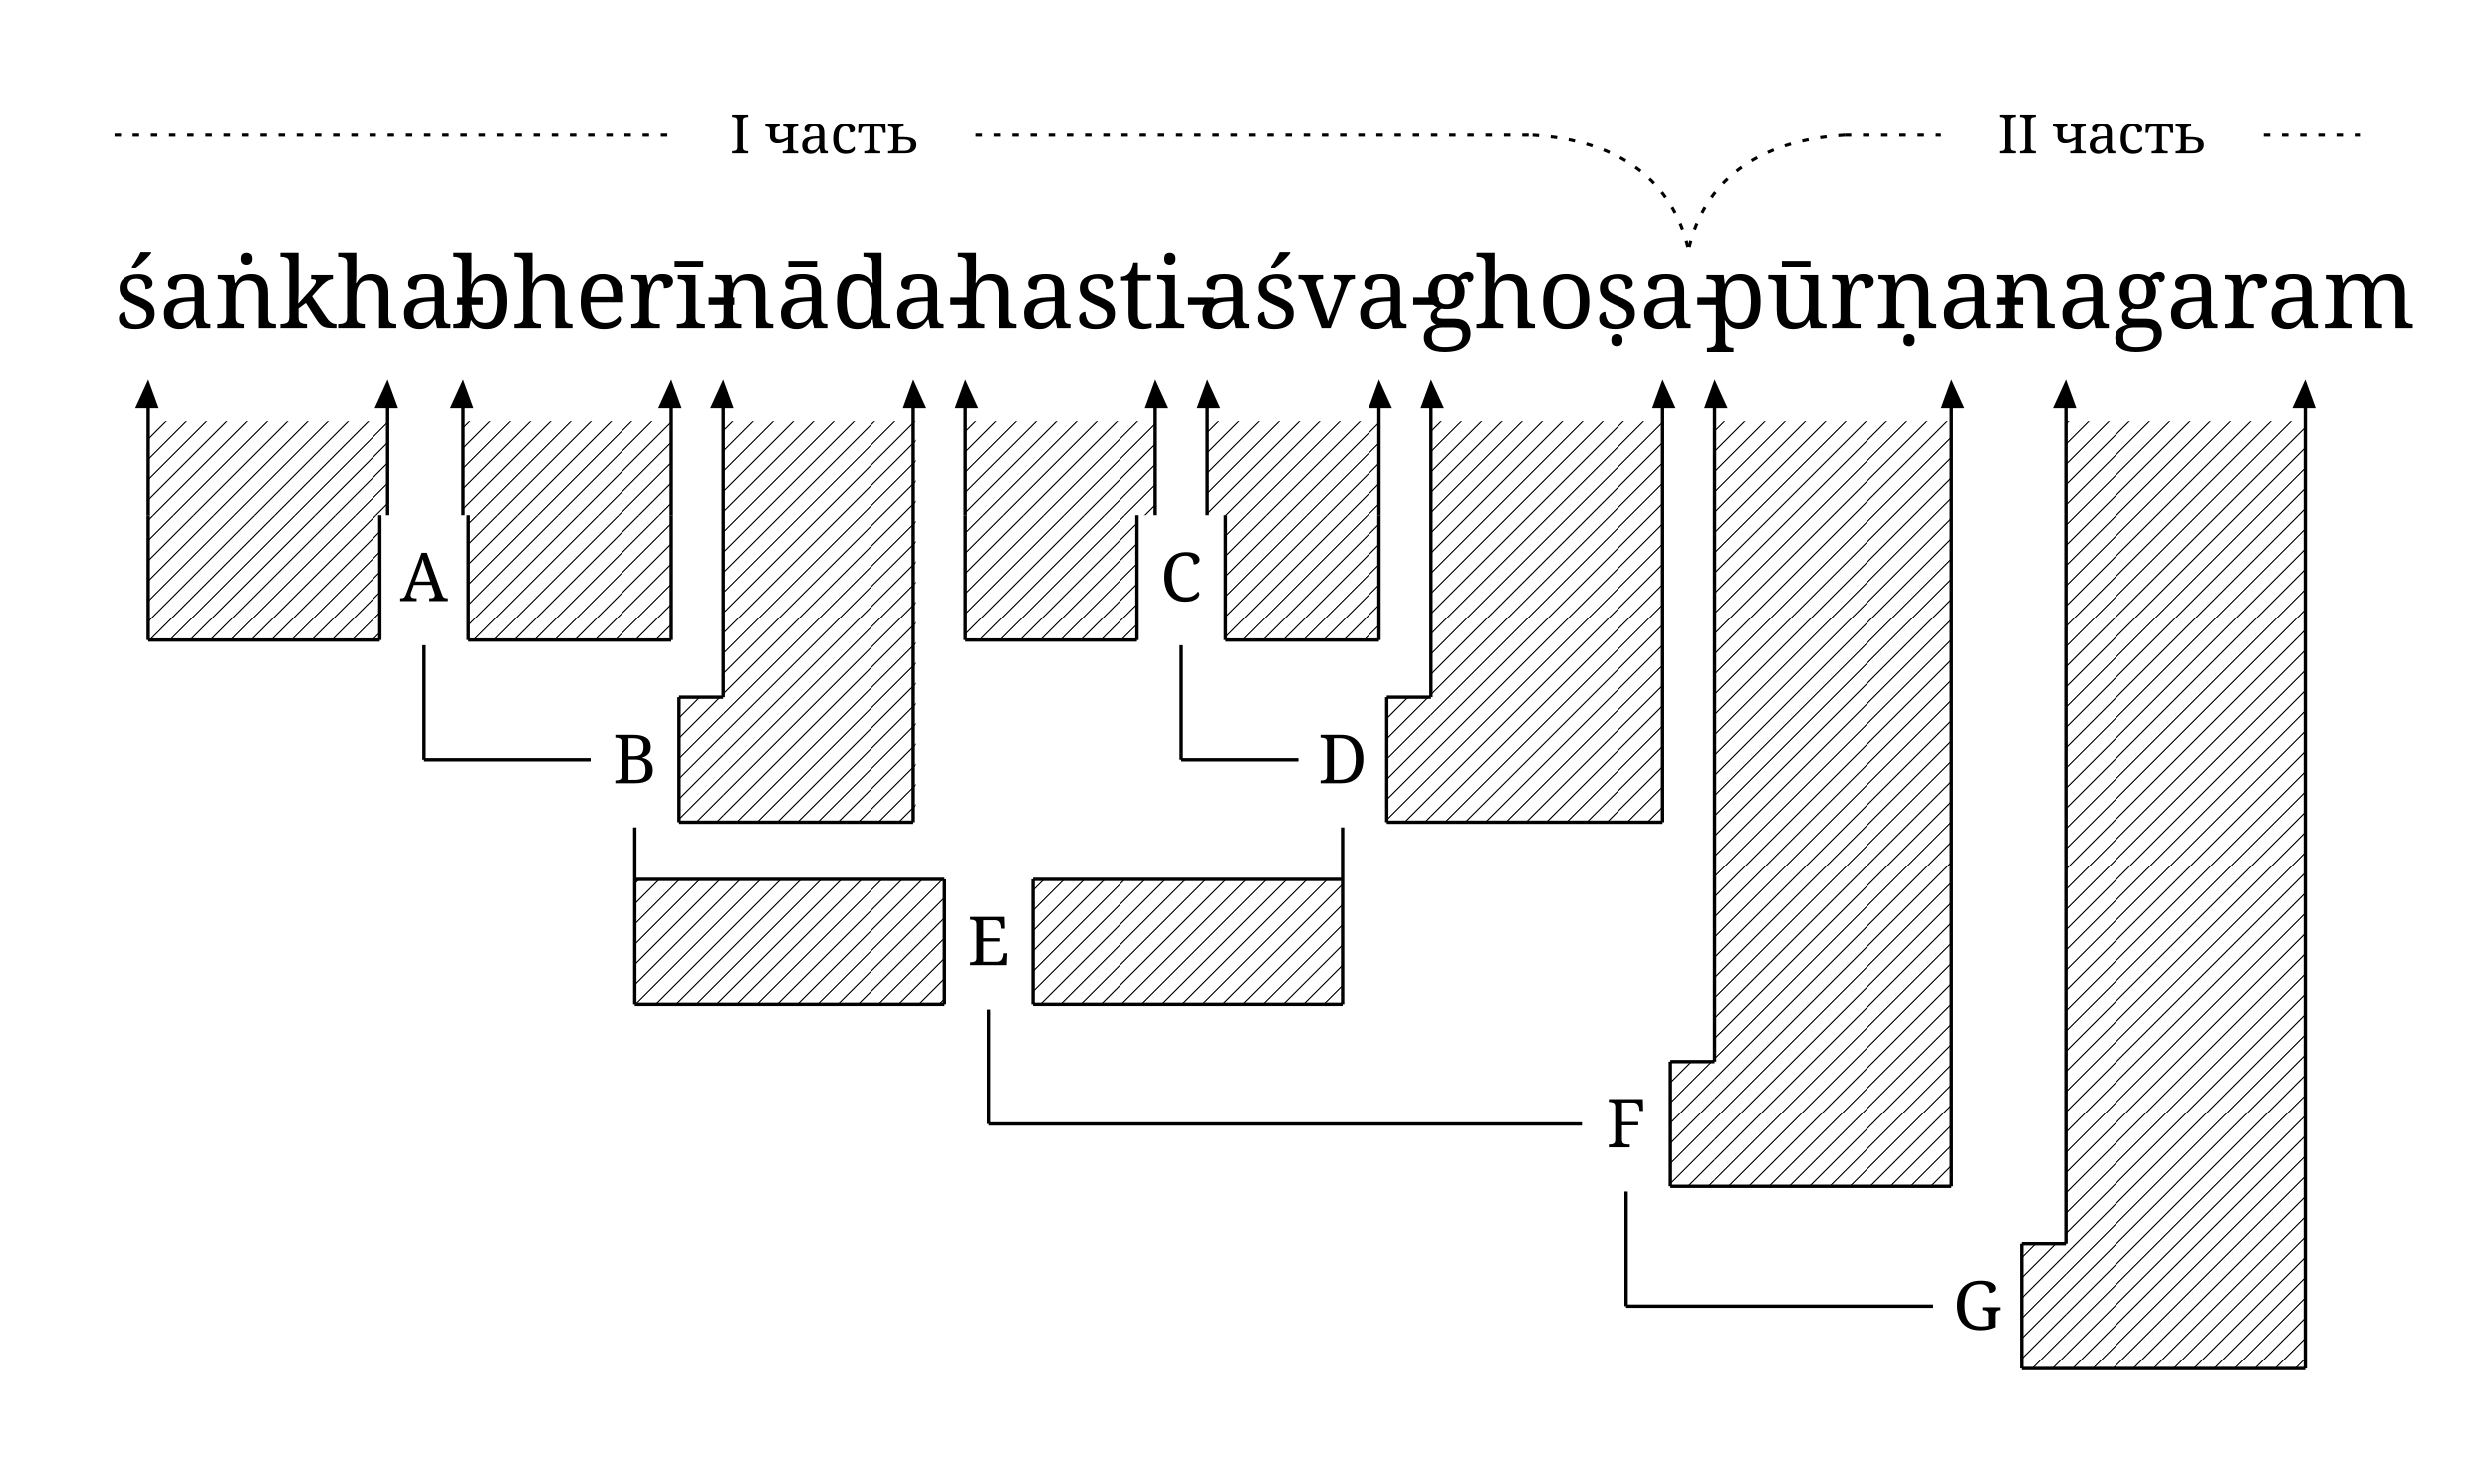
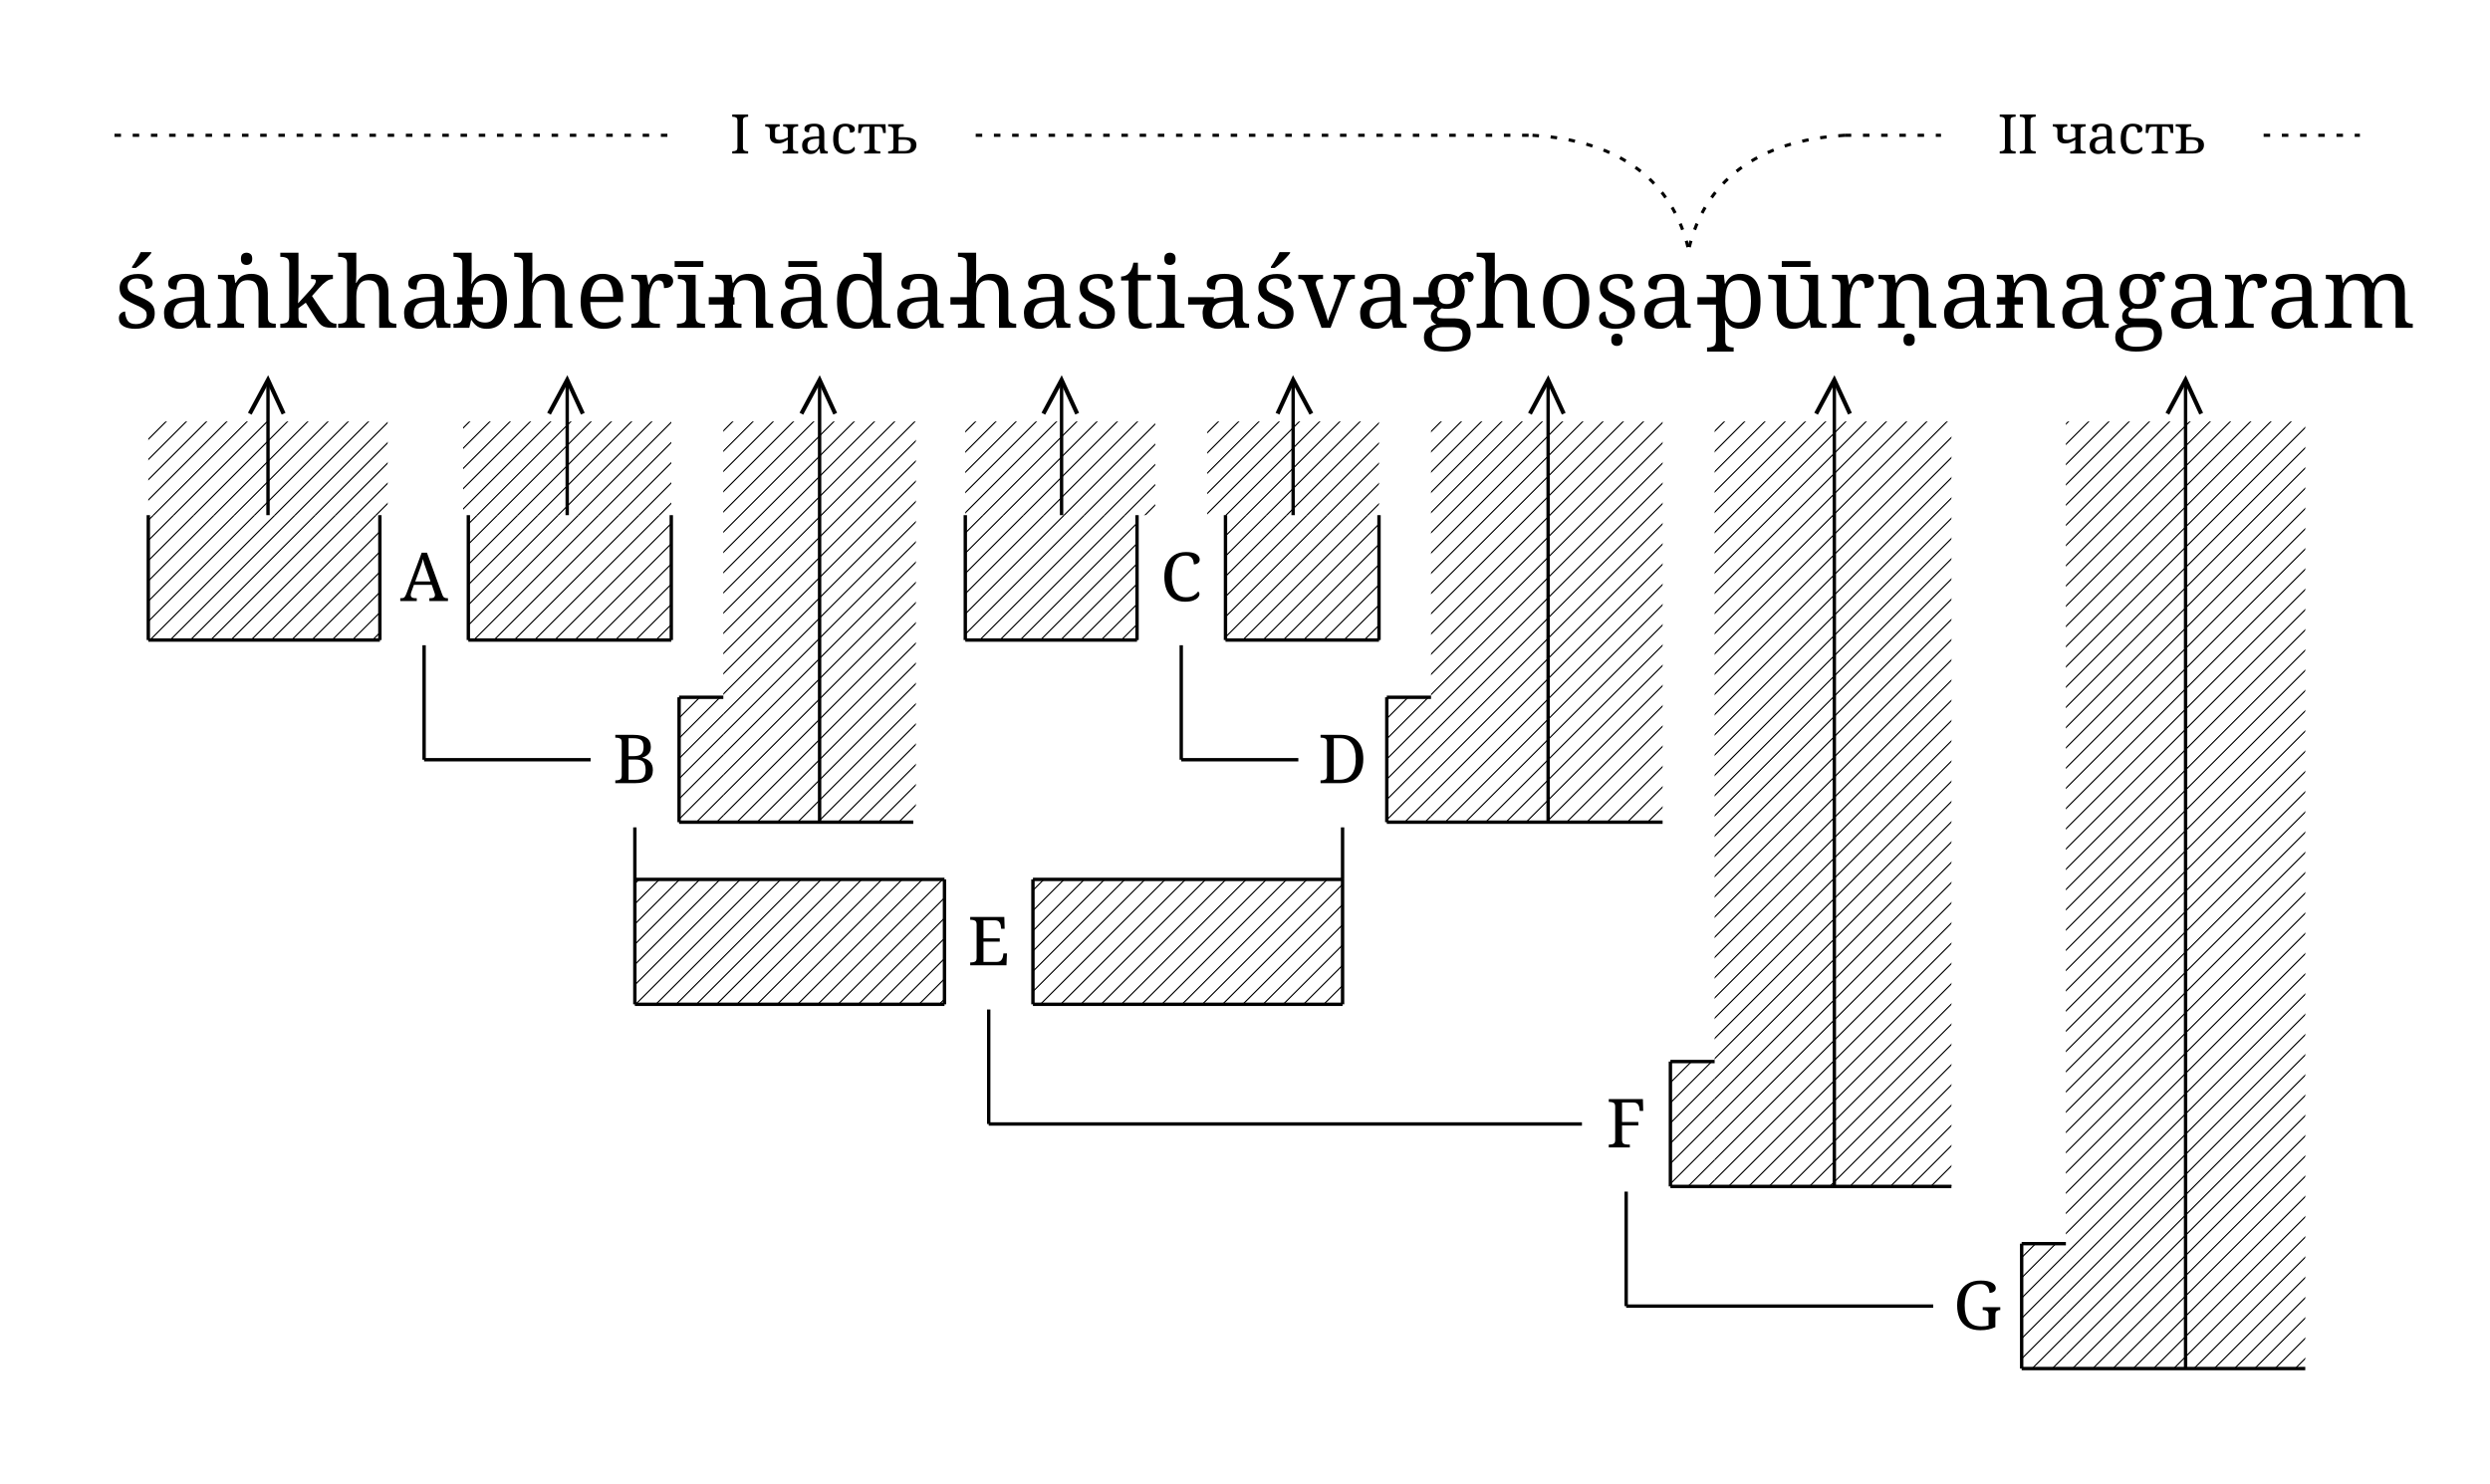
<svg xmlns="http://www.w3.org/2000/svg" viewBox="0 0 957 570" role="img" font-family="'Klammer Serif', 'Charis SIL', Charis, 'Gentium Plus', Georgia, serif">
  <defs>
    <pattern id="hatch" width="5.5" height="5.5" patternUnits="userSpaceOnUse" patternTransform="rotate(45)">
      <line x1="0" y1="0" x2="0" y2="5.5" stroke="currentColor" stroke-width="0.8" />
    </pattern>
  </defs>
  <line x1="44" y1="52" x2="259" y2="52" stroke="currentColor" stroke-width="1.2" stroke-dasharray="2.5 4.5" />
  <line x1="375" y1="52" x2="589" y2="52" stroke="currentColor" stroke-width="1.2" stroke-dasharray="2.5 4.5" />
  <line x1="709" y1="52" x2="746" y2="52" stroke="currentColor" stroke-width="1.2" stroke-dasharray="2.5 4.5" />
  <line x1="870" y1="52" x2="907" y2="52" stroke="currentColor" stroke-width="1.2" stroke-dasharray="2.5 4.5" />
  <path d="M589 52 C 623 54 643 70 649 96" fill="none" stroke="currentColor" stroke-width="1.2" stroke-dasharray="2.5 4.5" />
  <path d="M709 52 C 675 54 655 70 649 96" fill="none" stroke="currentColor" stroke-width="1.2" stroke-dasharray="2.5 4.5" />
  <text x="317" y="59" font-size="21" text-anchor="middle" fill="currentColor">I часть</text>
  <text x="808" y="59" font-size="21" text-anchor="middle" fill="currentColor">II часть</text>
  <text y="126" font-size="38" fill="currentColor">
    <tspan x="44.0">śaṅkha-</tspan>
    <tspan x="173.6">bherī-</tspan>
    <tspan x="273.7">nāda-</tspan>
    <tspan x="367.5">hasti-</tspan>
    <tspan x="460.3">aśva-</tspan>
    <tspan x="546.4">ghoṣa-</tspan>
    <tspan x="655.4">pūrṇa-</tspan>
    <tspan x="766.2">nagaram</tspan>
  </text>
  <rect x="57" y="162" width="92" height="36" fill="url(#hatch)" />
-   <path d="M57 146 L52 157 L61 157 Z" fill="currentColor" />
-   <path d="M149 146 L144 157 L153 157 Z" fill="currentColor" />
-   <line x1="57" y1="155" x2="57" y2="198" stroke="currentColor" stroke-width="1.3" />
-   <line x1="149" y1="155" x2="149" y2="198" stroke="currentColor" stroke-width="1.3" />
+   <path d="M96 159 L103 146 L109 159" fill="none" stroke="currentColor" stroke-width="1.6" />
+   <line x1="103" y1="146" x2="103" y2="198" stroke="currentColor" stroke-width="1.3" />
  <rect x="178" y="162" width="80" height="36" fill="url(#hatch)" />
-   <path d="M178 146 L173 157 L182 157 Z" fill="currentColor" />
-   <path d="M258 146 L253 157 L262 157 Z" fill="currentColor" />
-   <line x1="178" y1="155" x2="178" y2="198" stroke="currentColor" stroke-width="1.3" />
-   <line x1="258" y1="155" x2="258" y2="198" stroke="currentColor" stroke-width="1.3" />
+   <path d="M211 159 L218 146 L224 159" fill="none" stroke="currentColor" stroke-width="1.6" />
+   <line x1="218" y1="146" x2="218" y2="198" stroke="currentColor" stroke-width="1.3" />
  <rect x="57" y="198" width="89" height="48" fill="url(#hatch)" />
  <rect x="180" y="198" width="78" height="48" fill="url(#hatch)" />
  <line x1="57" y1="198" x2="57" y2="246" stroke="currentColor" stroke-width="1.3" />
  <line x1="258" y1="198" x2="258" y2="246" stroke="currentColor" stroke-width="1.3" />
  <line x1="57" y1="246" x2="146" y2="246" stroke="currentColor" stroke-width="1.3" />
  <line x1="180" y1="246" x2="258" y2="246" stroke="currentColor" stroke-width="1.3" />
  <line x1="146" y1="198" x2="146" y2="246" stroke="currentColor" stroke-width="1.3" />
  <line x1="180" y1="198" x2="180" y2="246" stroke="currentColor" stroke-width="1.3" />
  <text x="163" y="231" font-size="26" text-anchor="middle" fill="currentColor">A</text>
  <rect x="371" y="162" width="73" height="36" fill="url(#hatch)" />
-   <path d="M371 146 L367 157 L376 157 Z" fill="currentColor" />
-   <path d="M444 146 L440 157 L449 157 Z" fill="currentColor" />
-   <line x1="371" y1="155" x2="371" y2="198" stroke="currentColor" stroke-width="1.3" />
-   <line x1="444" y1="155" x2="444" y2="198" stroke="currentColor" stroke-width="1.3" />
+   <path d="M401 159 L408 146 L414 159" fill="none" stroke="currentColor" stroke-width="1.6" />
+   <line x1="408" y1="146" x2="408" y2="198" stroke="currentColor" stroke-width="1.3" />
  <rect x="464" y="162" width="66" height="36" fill="url(#hatch)" />
-   <path d="M464 146 L460 157 L469 157 Z" fill="currentColor" />
-   <path d="M530 146 L526 157 L535 157 Z" fill="currentColor" />
-   <line x1="464" y1="155" x2="464" y2="198" stroke="currentColor" stroke-width="1.3" />
-   <line x1="530" y1="155" x2="530" y2="198" stroke="currentColor" stroke-width="1.3" />
+   <path d="M491 159 L497 146 L504 159" fill="none" stroke="currentColor" stroke-width="1.6" />
+   <line x1="497" y1="146" x2="497" y2="198" stroke="currentColor" stroke-width="1.3" />
  <rect x="371" y="198" width="66" height="48" fill="url(#hatch)" />
  <rect x="471" y="198" width="59" height="48" fill="url(#hatch)" />
  <line x1="371" y1="198" x2="371" y2="246" stroke="currentColor" stroke-width="1.3" />
  <line x1="530" y1="198" x2="530" y2="246" stroke="currentColor" stroke-width="1.3" />
  <line x1="371" y1="246" x2="437" y2="246" stroke="currentColor" stroke-width="1.3" />
  <line x1="471" y1="246" x2="530" y2="246" stroke="currentColor" stroke-width="1.3" />
  <line x1="437" y1="198" x2="437" y2="246" stroke="currentColor" stroke-width="1.3" />
  <line x1="471" y1="198" x2="471" y2="246" stroke="currentColor" stroke-width="1.3" />
  <text x="454" y="231" font-size="26" text-anchor="middle" fill="currentColor">C</text>
  <rect x="278" y="162" width="74" height="154" fill="url(#hatch)" />
  <rect x="261" y="268" width="17" height="48" fill="url(#hatch)" />
-   <path d="M278 146 L273 157 L282 157 Z" fill="currentColor" />
-   <path d="M351 146 L347 157 L356 157 Z" fill="currentColor" />
-   <line x1="351" y1="155" x2="351" y2="316" stroke="currentColor" stroke-width="1.3" />
-   <line x1="278" y1="155" x2="278" y2="268" stroke="currentColor" stroke-width="1.3" />
+   <path d="M308 159 L315 146 L321 159" fill="none" stroke="currentColor" stroke-width="1.6" />
+   <line x1="315" y1="146" x2="315" y2="316" stroke="currentColor" stroke-width="1.3" />
  <line x1="261" y1="268" x2="278" y2="268" stroke="currentColor" stroke-width="1.3" />
  <line x1="261" y1="316" x2="351" y2="316" stroke="currentColor" stroke-width="1.3" />
  <line x1="261" y1="268" x2="261" y2="316" stroke="currentColor" stroke-width="1.3" />
  <line x1="227" y1="292" x2="163" y2="292" stroke="currentColor" stroke-width="1.3" />
  <line x1="163" y1="292" x2="163" y2="248" stroke="currentColor" stroke-width="1.3" />
  <text x="244" y="301" font-size="26" text-anchor="middle" fill="currentColor">B</text>
  <rect x="550" y="162" width="89" height="154" fill="url(#hatch)" />
  <rect x="533" y="268" width="17" height="48" fill="url(#hatch)" />
-   <path d="M550 146 L546 157 L555 157 Z" fill="currentColor" />
-   <path d="M639 146 L635 157 L644 157 Z" fill="currentColor" />
-   <line x1="639" y1="155" x2="639" y2="316" stroke="currentColor" stroke-width="1.3" />
-   <line x1="550" y1="155" x2="550" y2="268" stroke="currentColor" stroke-width="1.3" />
+   <path d="M588 159 L595 146 L601 159" fill="none" stroke="currentColor" stroke-width="1.6" />
+   <line x1="595" y1="146" x2="595" y2="316" stroke="currentColor" stroke-width="1.3" />
  <line x1="533" y1="268" x2="550" y2="268" stroke="currentColor" stroke-width="1.3" />
  <line x1="533" y1="316" x2="639" y2="316" stroke="currentColor" stroke-width="1.3" />
  <line x1="533" y1="268" x2="533" y2="316" stroke="currentColor" stroke-width="1.3" />
  <line x1="499" y1="292" x2="454" y2="292" stroke="currentColor" stroke-width="1.3" />
  <line x1="454" y1="292" x2="454" y2="248" stroke="currentColor" stroke-width="1.3" />
  <text x="516" y="301" font-size="26" text-anchor="middle" fill="currentColor">D</text>
  <line x1="244" y1="318" x2="244" y2="338" stroke="currentColor" stroke-width="1.3" />
  <line x1="516" y1="318" x2="516" y2="338" stroke="currentColor" stroke-width="1.3" />
  <rect x="244" y="338" width="119" height="48" fill="url(#hatch)" />
  <rect x="397" y="338" width="119" height="48" fill="url(#hatch)" />
  <line x1="244" y1="338" x2="244" y2="386" stroke="currentColor" stroke-width="1.3" />
  <line x1="516" y1="338" x2="516" y2="386" stroke="currentColor" stroke-width="1.3" />
  <line x1="244" y1="338" x2="363" y2="338" stroke="currentColor" stroke-width="1.3" />
  <line x1="397" y1="338" x2="516" y2="338" stroke="currentColor" stroke-width="1.3" />
  <line x1="244" y1="386" x2="363" y2="386" stroke="currentColor" stroke-width="1.3" />
  <line x1="397" y1="386" x2="516" y2="386" stroke="currentColor" stroke-width="1.3" />
  <line x1="363" y1="338" x2="363" y2="386" stroke="currentColor" stroke-width="1.3" />
  <line x1="397" y1="338" x2="397" y2="386" stroke="currentColor" stroke-width="1.3" />
  <text x="380" y="371" font-size="26" text-anchor="middle" fill="currentColor">E</text>
  <rect x="659" y="162" width="91" height="294" fill="url(#hatch)" />
  <rect x="642" y="408" width="17" height="48" fill="url(#hatch)" />
-   <path d="M659 146 L655 157 L664 157 Z" fill="currentColor" />
-   <path d="M750 146 L746 157 L755 157 Z" fill="currentColor" />
-   <line x1="750" y1="155" x2="750" y2="456" stroke="currentColor" stroke-width="1.3" />
-   <line x1="659" y1="155" x2="659" y2="408" stroke="currentColor" stroke-width="1.3" />
+   <path d="M698 159 L705 146 L711 159" fill="none" stroke="currentColor" stroke-width="1.6" />
+   <line x1="705" y1="146" x2="705" y2="456" stroke="currentColor" stroke-width="1.3" />
  <line x1="642" y1="408" x2="659" y2="408" stroke="currentColor" stroke-width="1.3" />
  <line x1="642" y1="456" x2="750" y2="456" stroke="currentColor" stroke-width="1.3" />
  <line x1="642" y1="408" x2="642" y2="456" stroke="currentColor" stroke-width="1.3" />
  <line x1="608" y1="432" x2="380" y2="432" stroke="currentColor" stroke-width="1.3" />
  <line x1="380" y1="432" x2="380" y2="388" stroke="currentColor" stroke-width="1.3" />
  <text x="625" y="441" font-size="26" text-anchor="middle" fill="currentColor">F</text>
  <rect x="794" y="162" width="92" height="364" fill="url(#hatch)" />
  <rect x="777" y="478" width="17" height="48" fill="url(#hatch)" />
-   <path d="M794 146 L789 157 L798 157 Z" fill="currentColor" />
-   <path d="M886 146 L881 157 L890 157 Z" fill="currentColor" />
-   <line x1="886" y1="155" x2="886" y2="526" stroke="currentColor" stroke-width="1.3" />
-   <line x1="794" y1="155" x2="794" y2="478" stroke="currentColor" stroke-width="1.3" />
+   <path d="M833 159 L840 146 L846 159" fill="none" stroke="currentColor" stroke-width="1.6" />
+   <line x1="840" y1="146" x2="840" y2="526" stroke="currentColor" stroke-width="1.3" />
  <line x1="777" y1="478" x2="794" y2="478" stroke="currentColor" stroke-width="1.3" />
  <line x1="777" y1="526" x2="886" y2="526" stroke="currentColor" stroke-width="1.3" />
  <line x1="777" y1="478" x2="777" y2="526" stroke="currentColor" stroke-width="1.3" />
  <line x1="743" y1="502" x2="625" y2="502" stroke="currentColor" stroke-width="1.3" />
  <line x1="625" y1="502" x2="625" y2="458" stroke="currentColor" stroke-width="1.3" />
  <text x="760" y="511" font-size="26" text-anchor="middle" fill="currentColor">G</text>
</svg>
